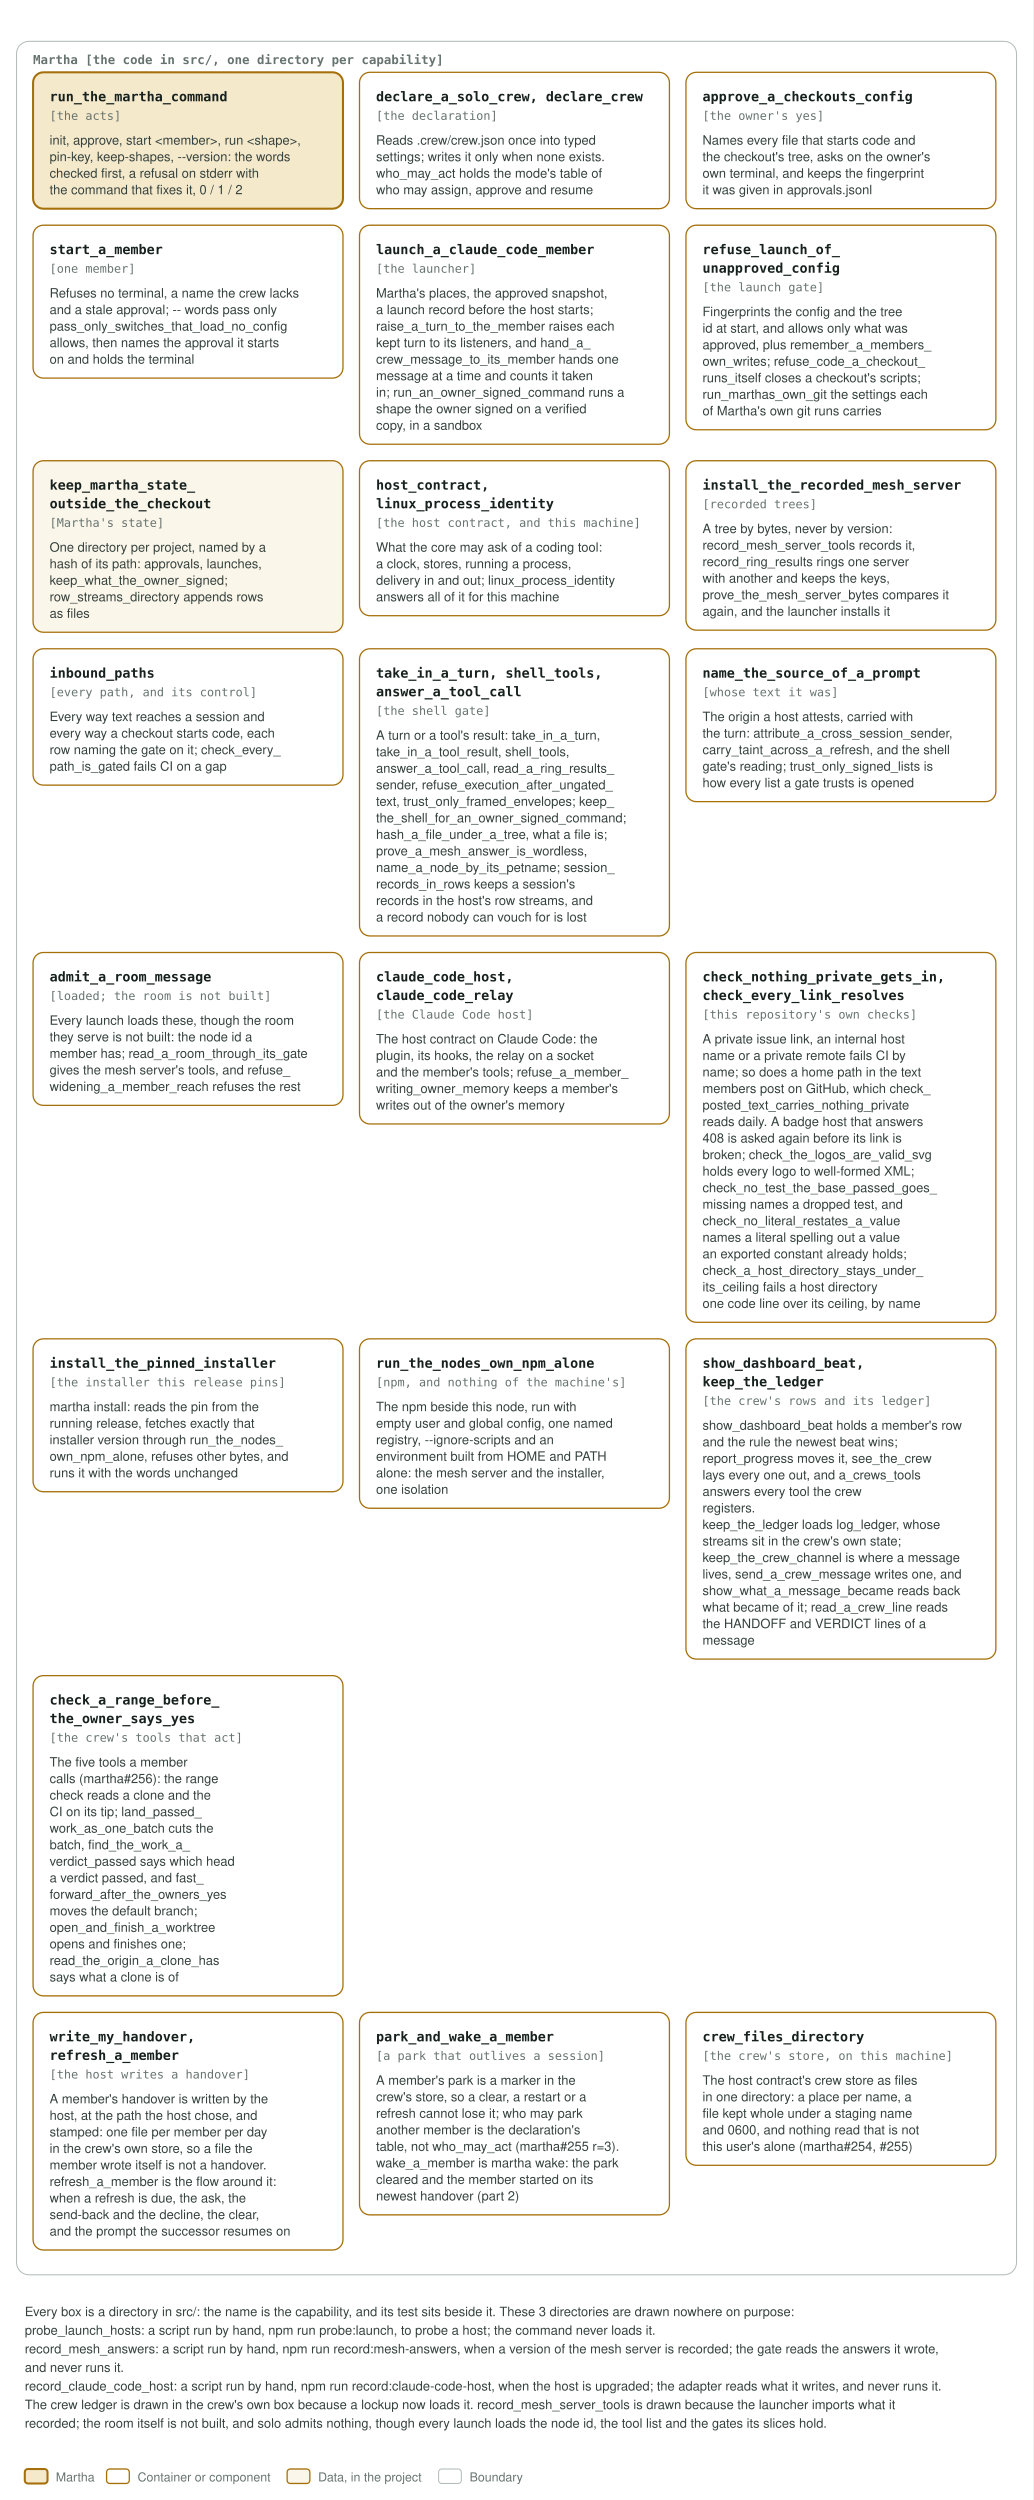
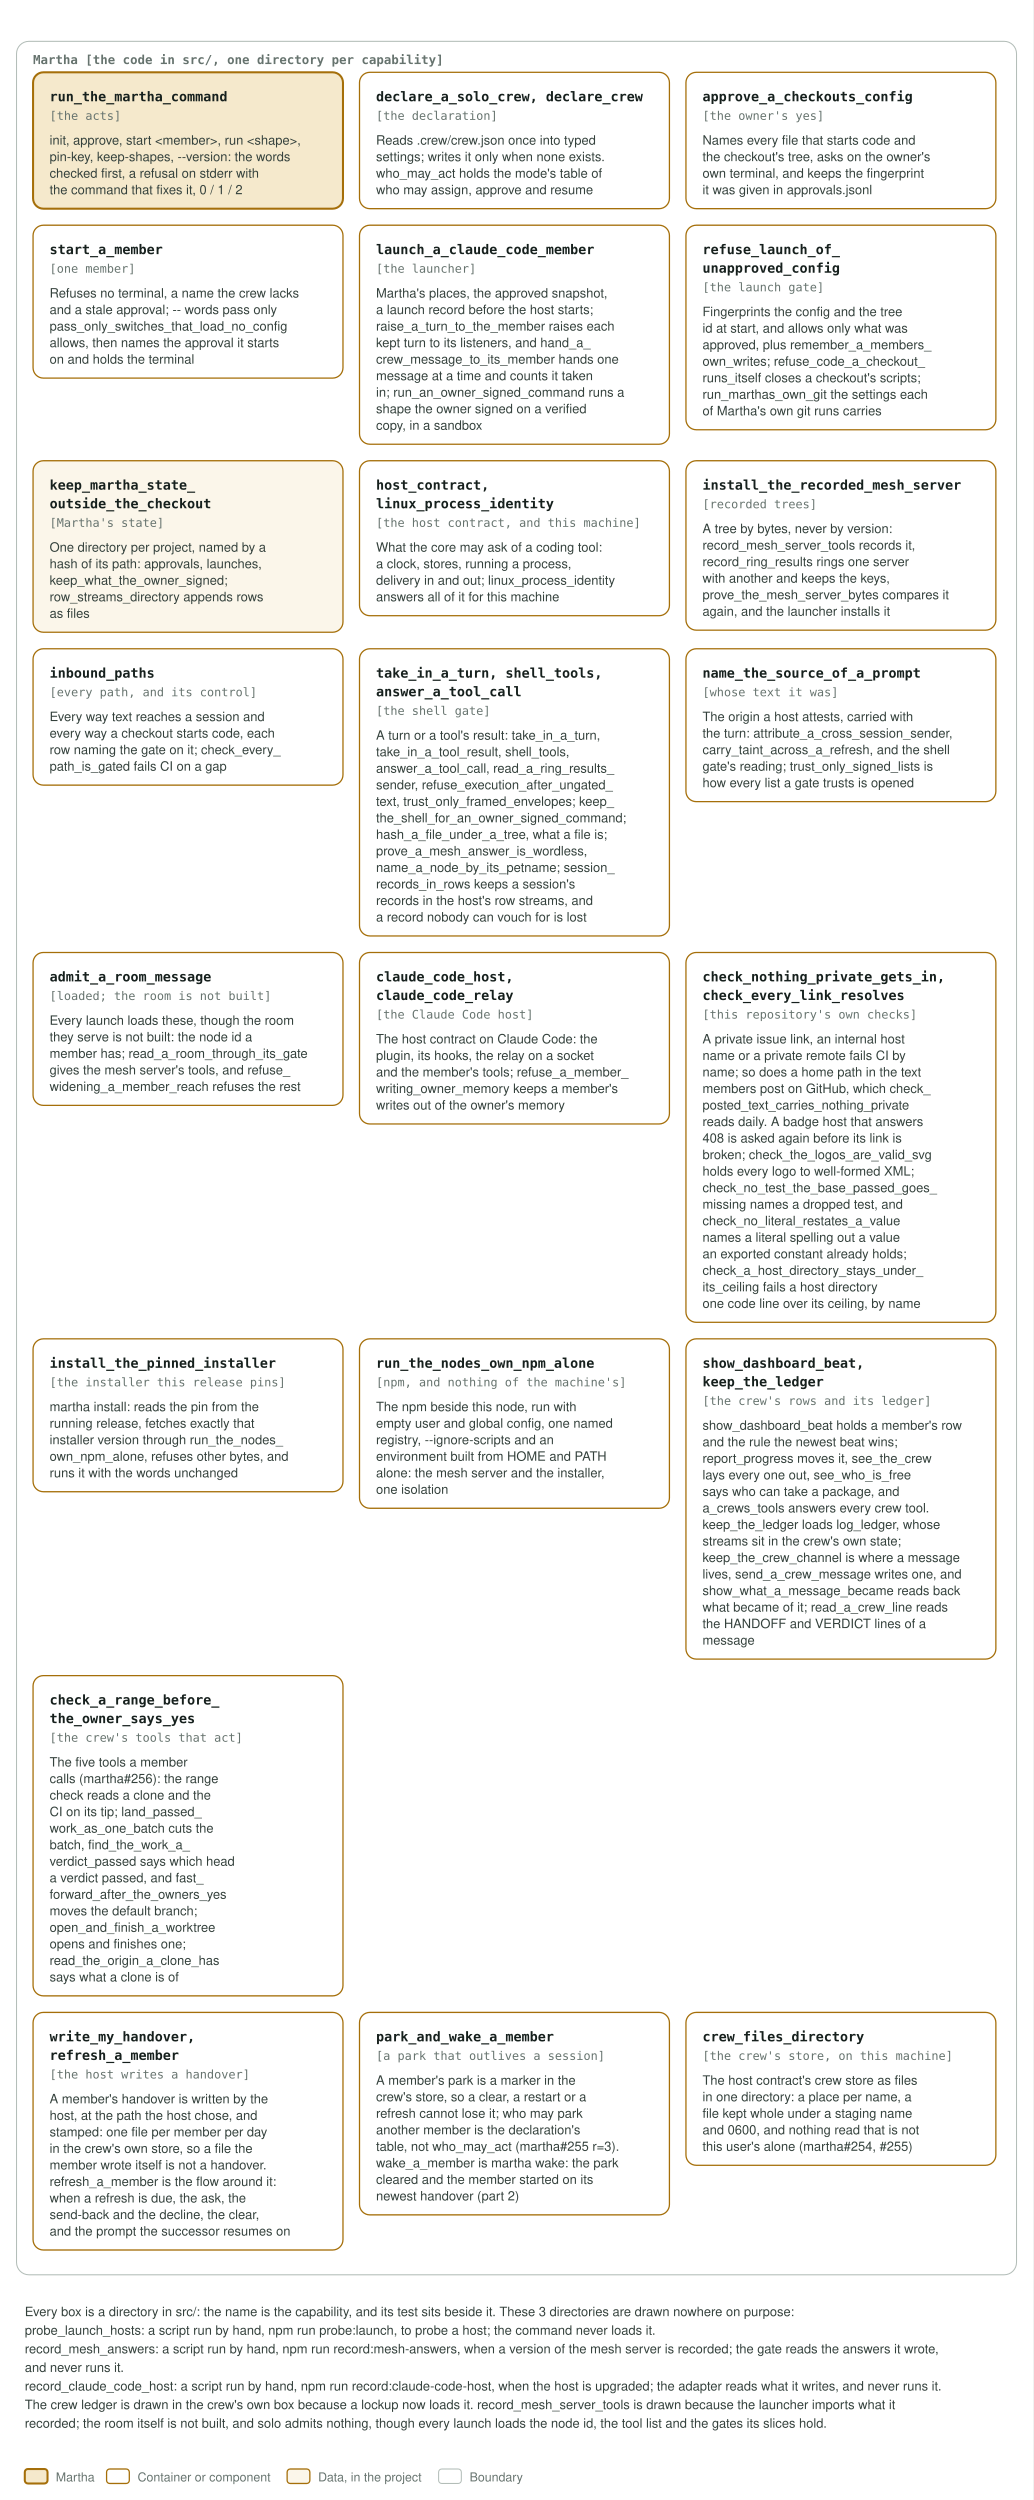
<svg xmlns="http://www.w3.org/2000/svg" viewBox="0 0 1000 2420" role="img" aria-label="Martha components">
  <style>
.t-name { font-family: "Atkinson Hyperlegible", "Segoe UI", system-ui, -apple-system, Helvetica, Arial, sans-serif; font-size: 15px; font-weight: 700; }
.t-desc { font-family: "Atkinson Hyperlegible", "Segoe UI", system-ui, -apple-system, Helvetica, Arial, sans-serif; font-size: 12.5px; }
.t-rel { font-family: "Atkinson Hyperlegible", "Segoe UI", system-ui, -apple-system, Helvetica, Arial, sans-serif; font-size: 11.5px; paint-order: stroke; stroke-width: 4px; stroke-linejoin: round; }
.t-code { font-family: "JetBrains Mono", ui-monospace, Menlo, Consolas, monospace; font-size: 13px; font-weight: 600; }
.t-type { font-family: "JetBrains Mono", ui-monospace, Menlo, Consolas, monospace; font-size: 11.5px; }
.t-bound { font-family: "JetBrains Mono", ui-monospace, Menlo, Consolas, monospace; font-size: 12px; font-weight: 600; }
.t-leg { font-family: "Atkinson Hyperlegible", "Segoe UI", system-ui, -apple-system, Helvetica, Arial, sans-serif; font-size: 12px; }
.edge { fill: none; stroke-width: 1.25; }
.edge-team { fill: none; stroke-width: 1.25; stroke-dasharray: 5 4; }
.bg { fill: #FFFFFF; }
.b-sys { fill: #F5E9CC; stroke: #A56F0A; stroke-width: 2; }
.b-per { fill: #E3EBF2; stroke: #3B5B7A; stroke-width: 1.25; }
.b-mac { fill: #E6E4EE; stroke: #5E5A78; stroke-width: 1.25; stroke-dasharray: 5 4; }
.b-ext { fill: #ECEFED; stroke: #8A9791; stroke-width: 1.25; }
.b-cmp { fill: #FFFFFF; stroke: #A56F0A; stroke-width: 1.25; }
.b-dat { fill: #FBF6EA; stroke: #A56F0A; stroke-width: 1.25; }
.b-team { fill: #FFFFFF; stroke: #5E5A78; stroke-width: 1.25; stroke-dasharray: 5 4; }
.b-later { fill: #F3F4F3; stroke: #8A9791; stroke-width: 1.25; stroke-dasharray: 5 4; }
.bound { fill: none; stroke: #B3BDB8; stroke-width: 1; }
.head { fill: #3B5B7A; }
.t-name, .t-code { fill: #16201D; }
.t-type, .t-bound, .t-leg { fill: #66736E; }
.t-desc { fill: #34413C; }
.t-rel { fill: #66736E; stroke: #FFFFFF; }
.edge, .edge-team { stroke: #8A9791; }
.arrowhead { fill: #8A9791; }
@media (prefers-color-scheme: dark) {
.bg { fill: #171F1C; }
.b-sys { fill: #3A2E13; stroke: #E3AA3C; }
.b-per { fill: #1D2A36; stroke: #8EB4D8; }
.b-mac { fill: #26243A; stroke: #A9A4C8; }
.b-ext { fill: #1C2421; stroke: #7D8B85; }
.b-cmp { fill: #171F1C; stroke: #E3AA3C; }
.b-dat { fill: #2A2414; stroke: #E3AA3C; }
.b-team { fill: #171F1C; stroke: #A9A4C8; }
.b-later { fill: #1C2421; stroke: #7D8B85; }
.bound { stroke: #4A5752; }
.head { fill: #8EB4D8; }
.t-name, .t-code { fill: #E6ECE9; }
.t-type, .t-bound, .t-leg { fill: #93A09A; }
.t-desc { fill: #C3CDC8; }
.t-rel { fill: #93A09A; stroke: #171F1C; }
.edge, .edge-team { stroke: #7D8B85; }
.arrowhead { fill: #7D8B85; }
}
</style>
  <defs>
    <marker id="a" viewBox="0 0 10 10" refX="9" refY="5" markerWidth="7" markerHeight="7" orient="auto-start-reverse">
      <path class="arrowhead" d="M0 0L10 5L0 10z" />
    </marker>
  </defs>
  <rect class="bg" x="0" y="0" width="1000" height="2420" />
  <rect class="b-sys" x="32" y="70" width="300" height="132" rx="10" />
  <text class="t-code" x="48" y="98">run_the_martha_command</text>
  <text class="t-type" x="48" y="116">[the acts]</text>
  <text class="t-desc" x="48" y="140">init, approve, start &lt;member&gt;, run &lt;shape&gt;,</text>
  <text class="t-desc" x="48" y="156">pin-key, keep-shapes, --version: the words</text>
  <text class="t-desc" x="48" y="172">checked first, a refusal on stderr with</text>
  <text class="t-desc" x="48" y="188">the command that fixes it, 0 / 1 / 2</text>
  <rect class="b-cmp" x="348" y="70" width="300" height="132" rx="10" />
  <text class="t-code" x="364" y="98">declare_a_solo_crew, declare_crew</text>
  <text class="t-type" x="364" y="116">[the declaration]</text>
  <text class="t-desc" x="364" y="140">Reads .crew/crew.json once into typed</text>
  <text class="t-desc" x="364" y="156">settings; writes it only when none exists.</text>
  <text class="t-desc" x="364" y="172">who_may_act holds the mode's table of</text>
  <text class="t-desc" x="364" y="188">who may assign, approve and resume</text>
  <rect class="b-cmp" x="664" y="70" width="300" height="132" rx="10" />
  <text class="t-code" x="680" y="98">approve_a_checkouts_config</text>
  <text class="t-type" x="680" y="116">[the owner's yes]</text>
  <text class="t-desc" x="680" y="140">Names every file that starts code and</text>
  <text class="t-desc" x="680" y="156">the checkout's tree, asks on the owner's</text>
  <text class="t-desc" x="680" y="172">own terminal, and keeps the fingerprint</text>
  <text class="t-desc" x="680" y="188">it was given in approvals.jsonl</text>
  <rect class="b-cmp" x="32" y="218" width="300" height="148" rx="10" />
  <text class="t-code" x="48" y="246">start_a_member</text>
  <text class="t-type" x="48" y="264">[one member]</text>
  <text class="t-desc" x="48" y="288">Refuses no terminal, a name the crew lacks</text>
  <text class="t-desc" x="48" y="304">and a stale approval; -- words pass only</text>
  <text class="t-desc" x="48" y="320">pass_only_switches_that_load_no_config</text>
  <text class="t-desc" x="48" y="336">allows, then names the approval it starts</text>
  <text class="t-desc" x="48" y="352">on and holds the terminal</text>
  <rect class="b-cmp" x="348" y="218" width="300" height="212" rx="10" />
  <text class="t-code" x="364" y="246">launch_a_claude_code_member</text>
  <text class="t-type" x="364" y="264">[the launcher]</text>
  <text class="t-desc" x="364" y="288">Martha's places, the approved snapshot,</text>
  <text class="t-desc" x="364" y="304">a launch record before the host starts;</text>
  <text class="t-desc" x="364" y="320">raise_a_turn_to_the_member raises each</text>
  <text class="t-desc" x="364" y="336">kept turn to its listeners, and hand_a_</text>
  <text class="t-desc" x="364" y="352">crew_message_to_its_member hands one</text>
  <text class="t-desc" x="364" y="368">message at a time and counts it taken</text>
  <text class="t-desc" x="364" y="384">in; run_an_owner_signed_command runs a</text>
  <text class="t-desc" x="364" y="400">shape the owner signed on a verified</text>
  <text class="t-desc" x="364" y="416">copy, in a sandbox</text>
  <rect class="b-cmp" x="664" y="218" width="300" height="198" rx="10" />
  <text class="t-code" x="680" y="246">refuse_launch_of_</text>
  <text class="t-code" x="680" y="264">unapproved_config</text>
  <text class="t-type" x="680" y="282">[the launch gate]</text>
  <text class="t-desc" x="680" y="306">Fingerprints the config and the tree</text>
  <text class="t-desc" x="680" y="322">id at start, and allows only what was</text>
  <text class="t-desc" x="680" y="338">approved, plus remember_a_members_</text>
  <text class="t-desc" x="680" y="354">own_writes; refuse_code_a_checkout_</text>
  <text class="t-desc" x="680" y="370">runs_itself closes a checkout's scripts;</text>
  <text class="t-desc" x="680" y="386">run_marthas_own_git the settings each</text>
  <text class="t-desc" x="680" y="402">of Martha's own git runs carries</text>
  <rect class="b-dat" x="32" y="446" width="300" height="166" rx="10" />
  <text class="t-code" x="48" y="474">keep_martha_state_</text>
  <text class="t-code" x="48" y="492">outside_the_checkout</text>
  <text class="t-type" x="48" y="510">[Martha's state]</text>
  <text class="t-desc" x="48" y="534">One directory per project, named by a</text>
  <text class="t-desc" x="48" y="550">hash of its path: approvals, launches,</text>
  <text class="t-desc" x="48" y="566">keep_what_the_owner_signed;</text>
  <text class="t-desc" x="48" y="582">row_streams_directory appends rows</text>
  <text class="t-desc" x="48" y="598">as files</text>
  <rect class="b-cmp" x="348" y="446" width="300" height="150" rx="10" />
  <text class="t-code" x="364" y="474">host_contract,</text>
  <text class="t-code" x="364" y="492">linux_process_identity</text>
  <text class="t-type" x="364" y="510">[the host contract, and this machine]</text>
  <text class="t-desc" x="364" y="534">What the core may ask of a coding tool:</text>
  <text class="t-desc" x="364" y="550">a clock, stores, running a process,</text>
  <text class="t-desc" x="364" y="566">delivery in and out; linux_process_identity</text>
  <text class="t-desc" x="364" y="582">answers all of it for this machine</text>
  <rect class="b-cmp" x="664" y="446" width="300" height="164" rx="10" />
  <text class="t-code" x="680" y="474">install_the_recorded_mesh_server</text>
  <text class="t-type" x="680" y="492">[recorded trees]</text>
  <text class="t-desc" x="680" y="516">A tree by bytes, never by version:</text>
  <text class="t-desc" x="680" y="532">record_mesh_server_tools records it,</text>
  <text class="t-desc" x="680" y="548">record_ring_results rings one server</text>
  <text class="t-desc" x="680" y="564">with another and keeps the keys,</text>
  <text class="t-desc" x="680" y="580">prove_the_mesh_server_bytes compares it</text>
  <text class="t-desc" x="680" y="596">again, and the launcher installs it</text>
  <rect class="b-cmp" x="32" y="628" width="300" height="132" rx="10" />
  <text class="t-code" x="48" y="656">inbound_paths</text>
  <text class="t-type" x="48" y="674">[every path, and its control]</text>
  <text class="t-desc" x="48" y="698">Every way text reaches a session and</text>
  <text class="t-desc" x="48" y="714">every way a checkout starts code, each</text>
  <text class="t-desc" x="48" y="730">row naming the gate on it; check_every_</text>
  <text class="t-desc" x="48" y="746">path_is_gated fails CI on a gap</text>
  <rect class="b-cmp" x="348" y="628" width="300" height="278" rx="10" />
  <text class="t-code" x="364" y="656">take_in_a_turn, shell_tools,</text>
  <text class="t-code" x="364" y="674">answer_a_tool_call</text>
  <text class="t-type" x="364" y="692">[the shell gate]</text>
  <text class="t-desc" x="364" y="716">A turn or a tool's result: take_in_a_turn,</text>
  <text class="t-desc" x="364" y="732">take_in_a_tool_result, shell_tools,</text>
  <text class="t-desc" x="364" y="748">answer_a_tool_call, read_a_ring_results_</text>
  <text class="t-desc" x="364" y="764">sender, refuse_execution_after_ungated_</text>
  <text class="t-desc" x="364" y="780">text, trust_only_framed_envelopes; keep_</text>
  <text class="t-desc" x="364" y="796">the_shell_for_an_owner_signed_command;</text>
  <text class="t-desc" x="364" y="812">hash_a_file_under_a_tree, what a file is;</text>
  <text class="t-desc" x="364" y="828">prove_a_mesh_answer_is_wordless,</text>
  <text class="t-desc" x="364" y="844">name_a_node_by_its_petname; session_</text>
  <text class="t-desc" x="364" y="860">records_in_rows keeps a session's</text>
  <text class="t-desc" x="364" y="876">records in the host's row streams, and</text>
  <text class="t-desc" x="364" y="892">a record nobody can vouch for is lost</text>
  <rect class="b-cmp" x="664" y="628" width="300" height="148" rx="10" />
  <text class="t-code" x="680" y="656">name_the_source_of_a_prompt</text>
  <text class="t-type" x="680" y="674">[whose text it was]</text>
  <text class="t-desc" x="680" y="698">The origin a host attests, carried with</text>
  <text class="t-desc" x="680" y="714">the turn: attribute_a_cross_session_sender,</text>
  <text class="t-desc" x="680" y="730">carry_taint_across_a_refresh, and the shell</text>
  <text class="t-desc" x="680" y="746">gate's reading; trust_only_signed_lists is</text>
  <text class="t-desc" x="680" y="762">how every list a gate trusts is opened</text>
  <rect class="b-cmp" x="32" y="922" width="300" height="148" rx="10" />
  <text class="t-code" x="48" y="950">admit_a_room_message</text>
  <text class="t-type" x="48" y="968">[loaded; the room is not built]</text>
  <text class="t-desc" x="48" y="992">Every launch loads these, though the room</text>
  <text class="t-desc" x="48" y="1008">they serve is not built: the node id a</text>
  <text class="t-desc" x="48" y="1024">member has; read_a_room_through_its_gate</text>
  <text class="t-desc" x="48" y="1040">gives the mesh server's tools, and refuse_</text>
  <text class="t-desc" x="48" y="1056">widening_a_member_reach refuses the rest</text>
  <rect class="b-cmp" x="348" y="922" width="300" height="166" rx="10" />
  <text class="t-code" x="364" y="950">claude_code_host,</text>
  <text class="t-code" x="364" y="968">claude_code_relay</text>
  <text class="t-type" x="364" y="986">[the Claude Code host]</text>
  <text class="t-desc" x="364" y="1010">The host contract on Claude Code: the</text>
  <text class="t-desc" x="364" y="1026">plugin, its hooks, the relay on a socket</text>
  <text class="t-desc" x="364" y="1042">and the member's tools; refuse_a_member_</text>
  <text class="t-desc" x="364" y="1058">writing_owner_memory keeps a member's</text>
  <text class="t-desc" x="364" y="1074">writes out of the owner's memory</text>
  <rect class="b-cmp" x="664" y="922" width="300" height="358" rx="10" />
  <text class="t-code" x="680" y="950">check_nothing_private_gets_in,</text>
  <text class="t-code" x="680" y="968">check_every_link_resolves</text>
  <text class="t-type" x="680" y="986">[this repository's own checks]</text>
  <text class="t-desc" x="680" y="1010">A private issue link, an internal host</text>
  <text class="t-desc" x="680" y="1026">name or a private remote fails CI by</text>
  <text class="t-desc" x="680" y="1042">name; so does a home path in the text</text>
  <text class="t-desc" x="680" y="1058">members post on GitHub, which check_</text>
  <text class="t-desc" x="680" y="1074">posted_text_carries_nothing_private</text>
  <text class="t-desc" x="680" y="1090">reads daily. A badge host that answers</text>
  <text class="t-desc" x="680" y="1106">408 is asked again before its link is</text>
  <text class="t-desc" x="680" y="1122">broken; check_the_logos_are_valid_svg</text>
  <text class="t-desc" x="680" y="1138">holds every logo to well-formed XML;</text>
  <text class="t-desc" x="680" y="1154">check_no_test_the_base_passed_goes_</text>
  <text class="t-desc" x="680" y="1170">missing names a dropped test, and</text>
  <text class="t-desc" x="680" y="1186">check_no_literal_restates_a_value</text>
  <text class="t-desc" x="680" y="1202">names a literal spelling out a value</text>
  <text class="t-desc" x="680" y="1218">an exported constant already holds;</text>
  <text class="t-desc" x="680" y="1234">check_a_host_directory_stays_under_</text>
  <text class="t-desc" x="680" y="1250">its_ceiling fails a host directory</text>
  <text class="t-desc" x="680" y="1266">one code line over its ceiling, by name</text>
  <rect class="b-cmp" x="32" y="1296" width="300" height="148" rx="10" />
  <text class="t-code" x="48" y="1324">install_the_pinned_installer</text>
  <text class="t-type" x="48" y="1342">[the installer this release pins]</text>
  <text class="t-desc" x="48" y="1366">martha install: reads the pin from the</text>
  <text class="t-desc" x="48" y="1382">running release, fetches exactly that</text>
  <text class="t-desc" x="48" y="1398">installer version through run_the_nodes_</text>
  <text class="t-desc" x="48" y="1414">own_npm_alone, refuses other bytes, and</text>
  <text class="t-desc" x="48" y="1430">runs it with the words unchanged</text>
  <rect class="b-cmp" x="348" y="1296" width="300" height="164" rx="10" />
  <text class="t-code" x="364" y="1324">run_the_nodes_own_npm_alone</text>
  <text class="t-type" x="364" y="1342">[npm, and nothing of the machine's]</text>
  <text class="t-desc" x="364" y="1366">The npm beside this node, run with</text>
  <text class="t-desc" x="364" y="1382">empty user and global config, one named</text>
  <text class="t-desc" x="364" y="1398">registry, --ignore-scripts and an</text>
  <text class="t-desc" x="364" y="1414">environment built from HOME and PATH</text>
  <text class="t-desc" x="364" y="1430">alone: the mesh server and the installer,</text>
  <text class="t-desc" x="364" y="1446">one isolation</text>
  <rect class="b-cmp" x="664" y="1296" width="300" height="310" rx="10" />
  <text class="t-code" x="680" y="1324">show_dashboard_beat,</text>
  <text class="t-code" x="680" y="1342">keep_the_ledger</text>
  <text class="t-type" x="680" y="1360">[the crew's rows and its ledger]</text>
  <text class="t-desc" x="680" y="1384">show_dashboard_beat holds a member's row</text>
  <text class="t-desc" x="680" y="1400">and the rule the newest beat wins;</text>
  <text class="t-desc" x="680" y="1416">report_progress moves it, see_the_crew</text>
-   <text class="t-desc" x="680" y="1432">lays every one out, and a_crews_tools</text>
-   <text class="t-desc" x="680" y="1448">answers every tool the crew</text>
-   <text class="t-desc" x="680" y="1464">registers.</text>
+   <text class="t-desc" x="680" y="1432">lays every one out, see_who_is_free</text>
+   <text class="t-desc" x="680" y="1448">says who can take a package, and</text>
+   <text class="t-desc" x="680" y="1464">a_crews_tools answers every crew tool.</text>
  <text class="t-desc" x="680" y="1480">keep_the_ledger loads log_ledger, whose</text>
  <text class="t-desc" x="680" y="1496">streams sit in the crew's own state;</text>
  <text class="t-desc" x="680" y="1512">keep_the_crew_channel is where a message</text>
  <text class="t-desc" x="680" y="1528">lives, send_a_crew_message writes one, and</text>
  <text class="t-desc" x="680" y="1544">show_what_a_message_became reads back</text>
  <text class="t-desc" x="680" y="1560">what became of it; read_a_crew_line reads</text>
  <text class="t-desc" x="680" y="1576">the HANDOFF and VERDICT lines of a</text>
  <text class="t-desc" x="680" y="1592">message</text>
  <rect class="b-cmp" x="32" y="1622" width="300" height="310" rx="10" />
  <text class="t-code" x="48" y="1650">check_a_range_before_</text>
  <text class="t-code" x="48" y="1668">the_owner_says_yes</text>
  <text class="t-type" x="48" y="1686">[the crew's tools that act]</text>
  <text class="t-desc" x="48" y="1710">The five tools a member</text>
  <text class="t-desc" x="48" y="1726">calls (martha#256): the range</text>
  <text class="t-desc" x="48" y="1742">check reads a clone and the</text>
  <text class="t-desc" x="48" y="1758">CI on its tip; land_passed_</text>
  <text class="t-desc" x="48" y="1774">work_as_one_batch cuts the</text>
  <text class="t-desc" x="48" y="1790">batch, find_the_work_a_</text>
  <text class="t-desc" x="48" y="1806">verdict_passed says which head</text>
  <text class="t-desc" x="48" y="1822">a verdict passed, and fast_</text>
  <text class="t-desc" x="48" y="1838">forward_after_the_owners_yes</text>
  <text class="t-desc" x="48" y="1854">moves the default branch;</text>
  <text class="t-desc" x="48" y="1870">open_and_finish_a_worktree</text>
  <text class="t-desc" x="48" y="1886">opens and finishes one;</text>
  <text class="t-desc" x="48" y="1902">read_the_origin_a_clone_has</text>
  <text class="t-desc" x="48" y="1918">says what a clone is of</text>
  <rect class="b-cmp" x="32" y="1948" width="300" height="230" rx="10" />
  <text class="t-code" x="48" y="1976">write_my_handover,</text>
  <text class="t-code" x="48" y="1994">refresh_a_member</text>
  <text class="t-type" x="48" y="2012">[the host writes a handover]</text>
  <text class="t-desc" x="48" y="2036">A member's handover is written by the</text>
  <text class="t-desc" x="48" y="2052">host, at the path the host chose, and</text>
  <text class="t-desc" x="48" y="2068">stamped: one file per member per day</text>
  <text class="t-desc" x="48" y="2084">in the crew's own store, so a file the</text>
  <text class="t-desc" x="48" y="2100">member wrote itself is not a handover.</text>
  <text class="t-desc" x="48" y="2116">refresh_a_member is the flow around it:</text>
  <text class="t-desc" x="48" y="2132">when a refresh is due, the ask, the</text>
  <text class="t-desc" x="48" y="2148">send-back and the decline, the clear,</text>
  <text class="t-desc" x="48" y="2164">and the prompt the successor resumes on</text>
  <rect class="b-cmp" x="348" y="1948" width="300" height="196" rx="10" />
  <text class="t-code" x="364" y="1976">park_and_wake_a_member</text>
  <text class="t-type" x="364" y="1994">[a park that outlives a session]</text>
  <text class="t-desc" x="364" y="2018">A member's park is a marker in the</text>
  <text class="t-desc" x="364" y="2034">crew's store, so a clear, a restart or a</text>
  <text class="t-desc" x="364" y="2050">refresh cannot lose it; who may park</text>
  <text class="t-desc" x="364" y="2066">another member is the declaration's</text>
  <text class="t-desc" x="364" y="2082">table, not who_may_act (martha#255 r=3).</text>
  <text class="t-desc" x="364" y="2098">wake_a_member is martha wake: the park</text>
  <text class="t-desc" x="364" y="2114">cleared and the member started on its</text>
  <text class="t-desc" x="364" y="2130">newest handover (part 2)</text>
  <rect class="b-cmp" x="664" y="1948" width="300" height="148" rx="10" />
  <text class="t-code" x="680" y="1976">crew_files_directory</text>
  <text class="t-type" x="680" y="1994">[the crew's store, on this machine]</text>
  <text class="t-desc" x="680" y="2018">The host contract's crew store as files</text>
  <text class="t-desc" x="680" y="2034">in one directory: a place per name, a</text>
  <text class="t-desc" x="680" y="2050">file kept whole under a staging name</text>
  <text class="t-desc" x="680" y="2066">and 0600, and nothing read that is not</text>
  <text class="t-desc" x="680" y="2082">this user's alone (martha#254, #255)</text>
  <rect class="bound" x="16" y="40" width="968" height="2162" rx="12" />
  <text class="t-bound" x="32" y="62">Martha [the code in src/, one directory per capability]</text>
  <text class="t-desc" x="24" y="2242">Every box is a directory in src/: the name is the capability, and its test sits beside it. These 3 directories are drawn nowhere on purpose:</text>
  <text class="t-desc" x="24" y="2260">probe_launch_hosts: a script run by hand, npm run probe:launch, to probe a host; the command never loads it.</text>
  <text class="t-desc" x="24" y="2278">record_mesh_answers: a script run by hand, npm run record:mesh-answers, when a version of the mesh server is recorded; the gate reads the answers it wrote,</text>
  <text class="t-desc" x="24" y="2296">and never runs it.</text>
  <text class="t-desc" x="24" y="2314">record_claude_code_host: a script run by hand, npm run record:claude-code-host, when the host is upgraded; the adapter reads what it writes, and never runs it.</text>
  <text class="t-desc" x="24" y="2332">The crew ledger is drawn in the crew's own box because a lockup now loads it. record_mesh_server_tools is drawn because the launcher imports what it</text>
  <text class="t-desc" x="24" y="2350">recorded; the room itself is not built, and solo admits nothing, though every launch loads the node id, the tool list and the gates its slices hold.</text>
  <rect class="b-sys" x="24" y="2390" width="22" height="14" rx="3" />
  <text class="t-leg" x="54" y="2402">Martha</text>
  <rect class="b-cmp" x="103.168" y="2390" width="22" height="14" rx="3" />
  <text class="t-leg" x="133.168" y="2402">Container or component</text>
  <rect class="b-dat" x="277.94" y="2390" width="22" height="14" rx="3" />
  <text class="t-leg" x="307.94" y="2402">Data, in the project</text>
  <rect class="bound" x="424.572" y="2390" width="22" height="14" rx="3" />
  <text class="t-leg" x="454.572" y="2402">Boundary</text>
</svg>
